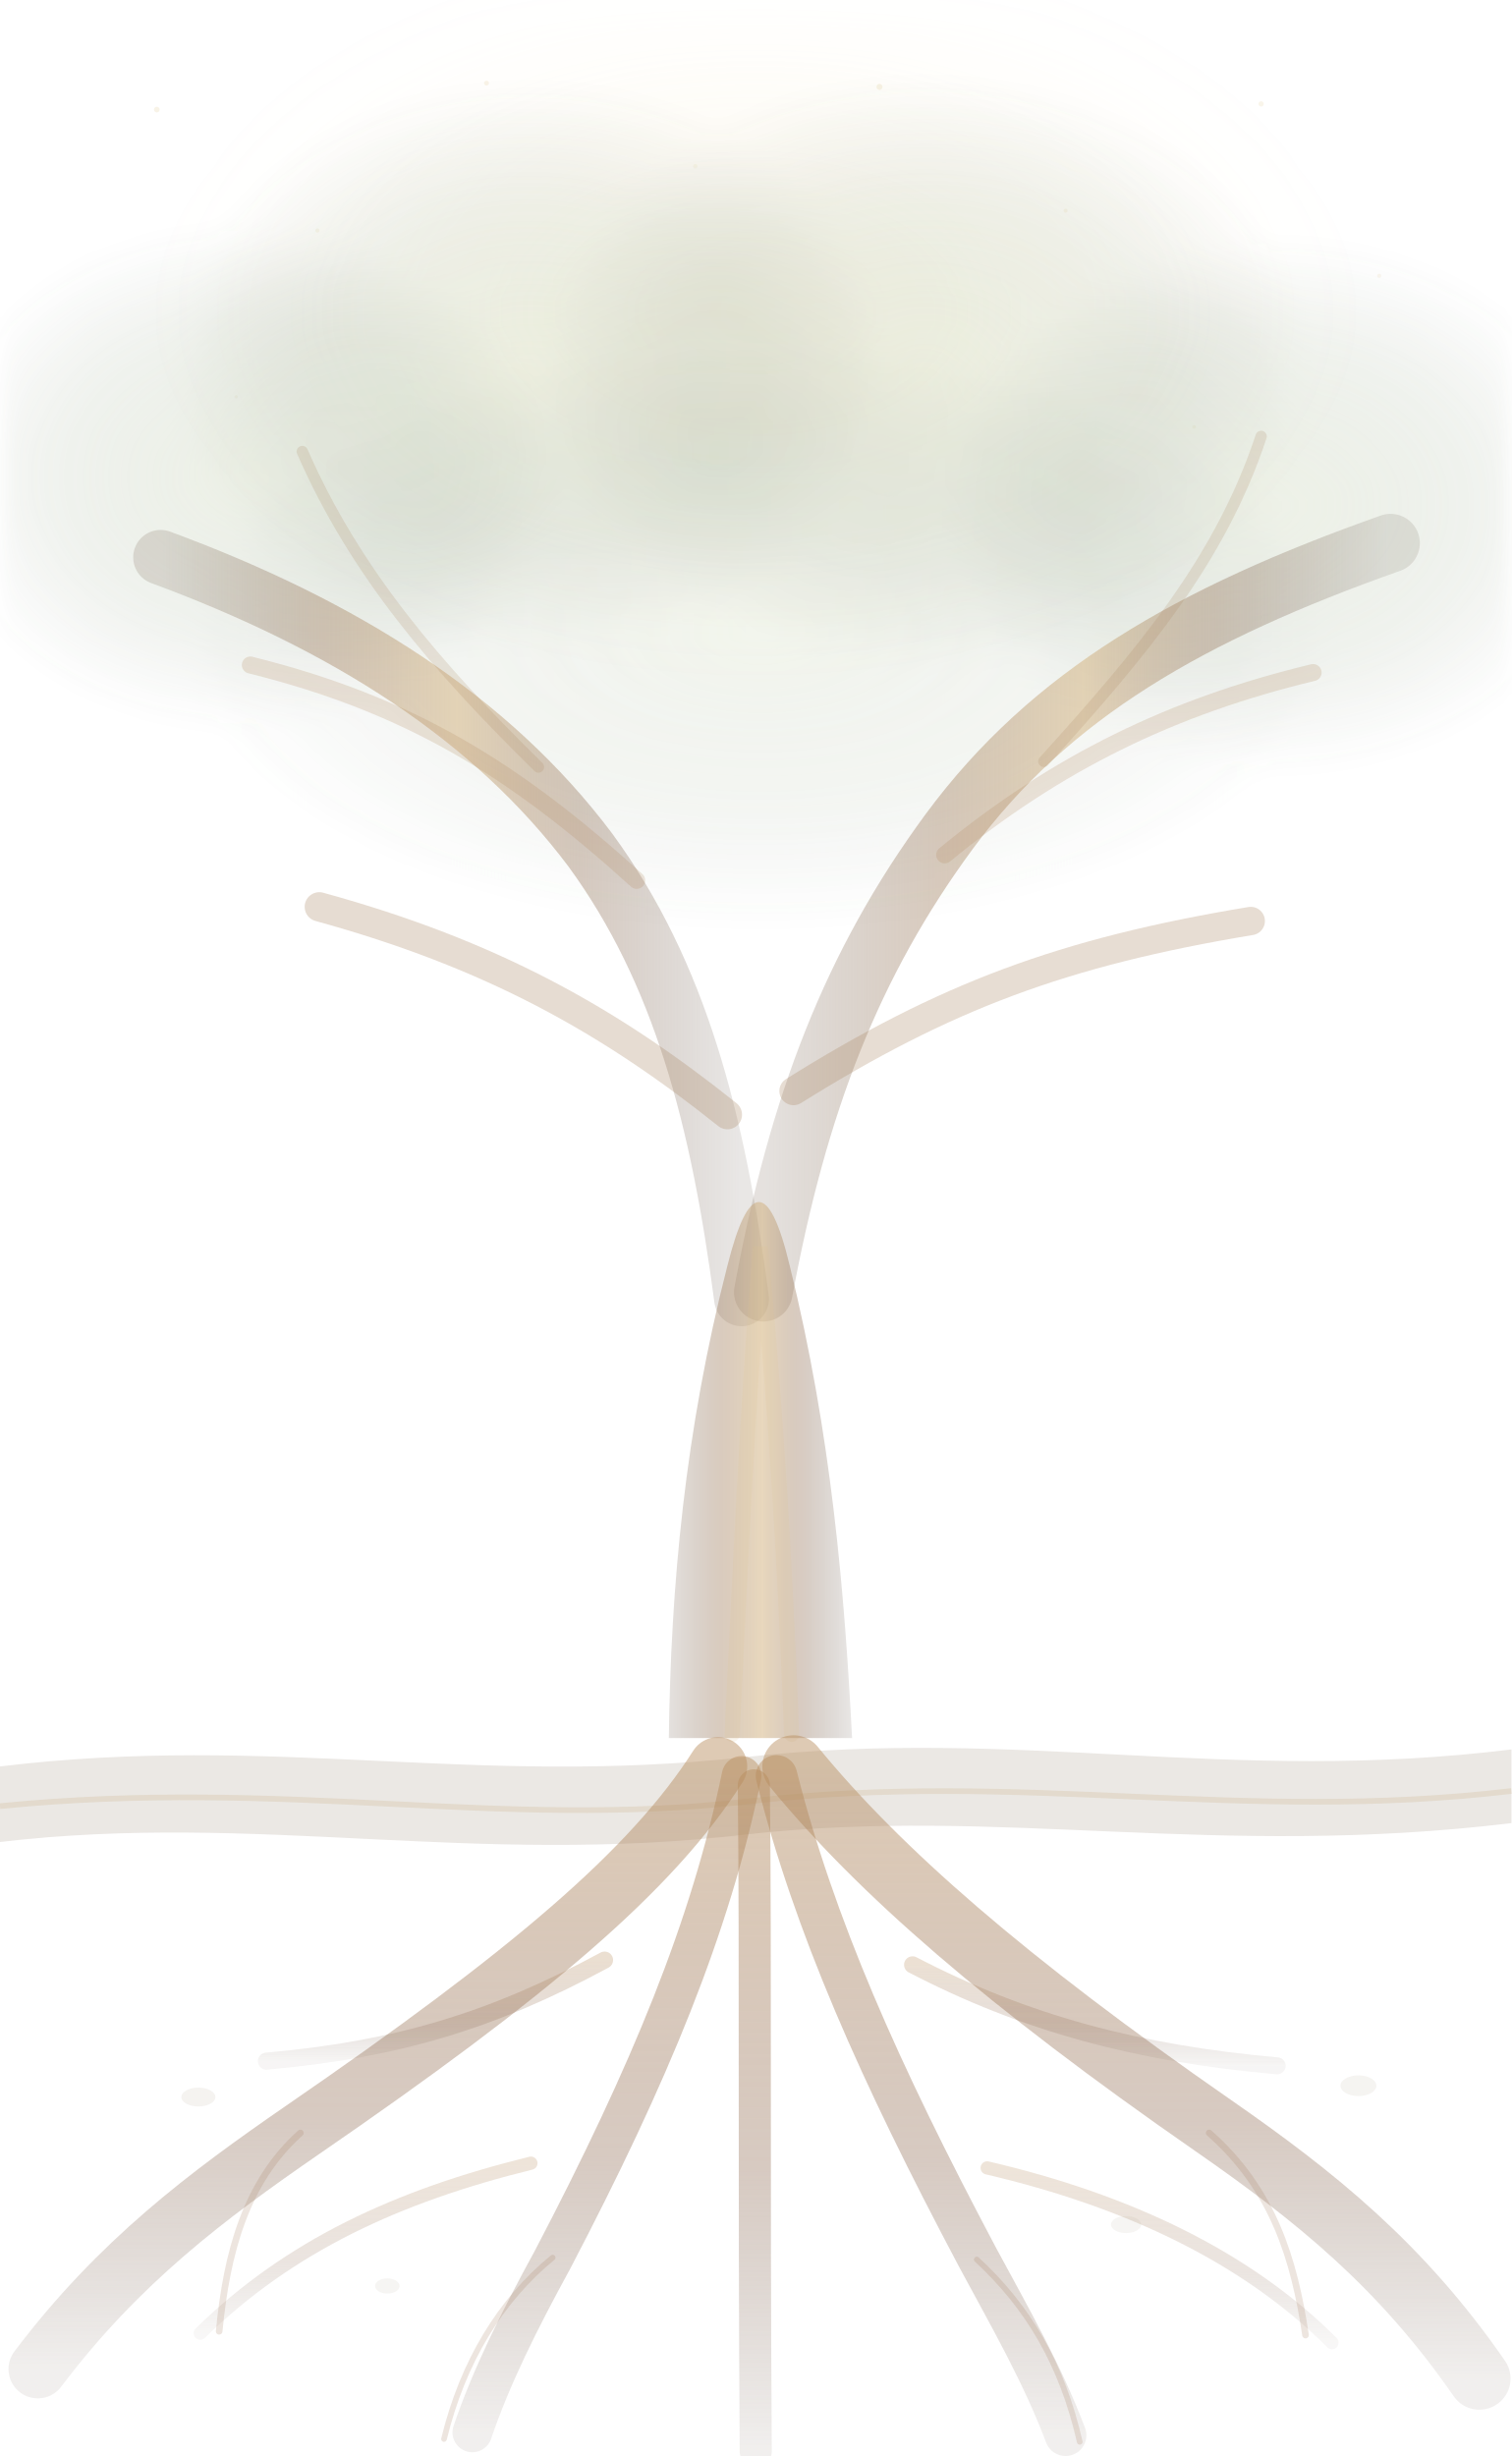
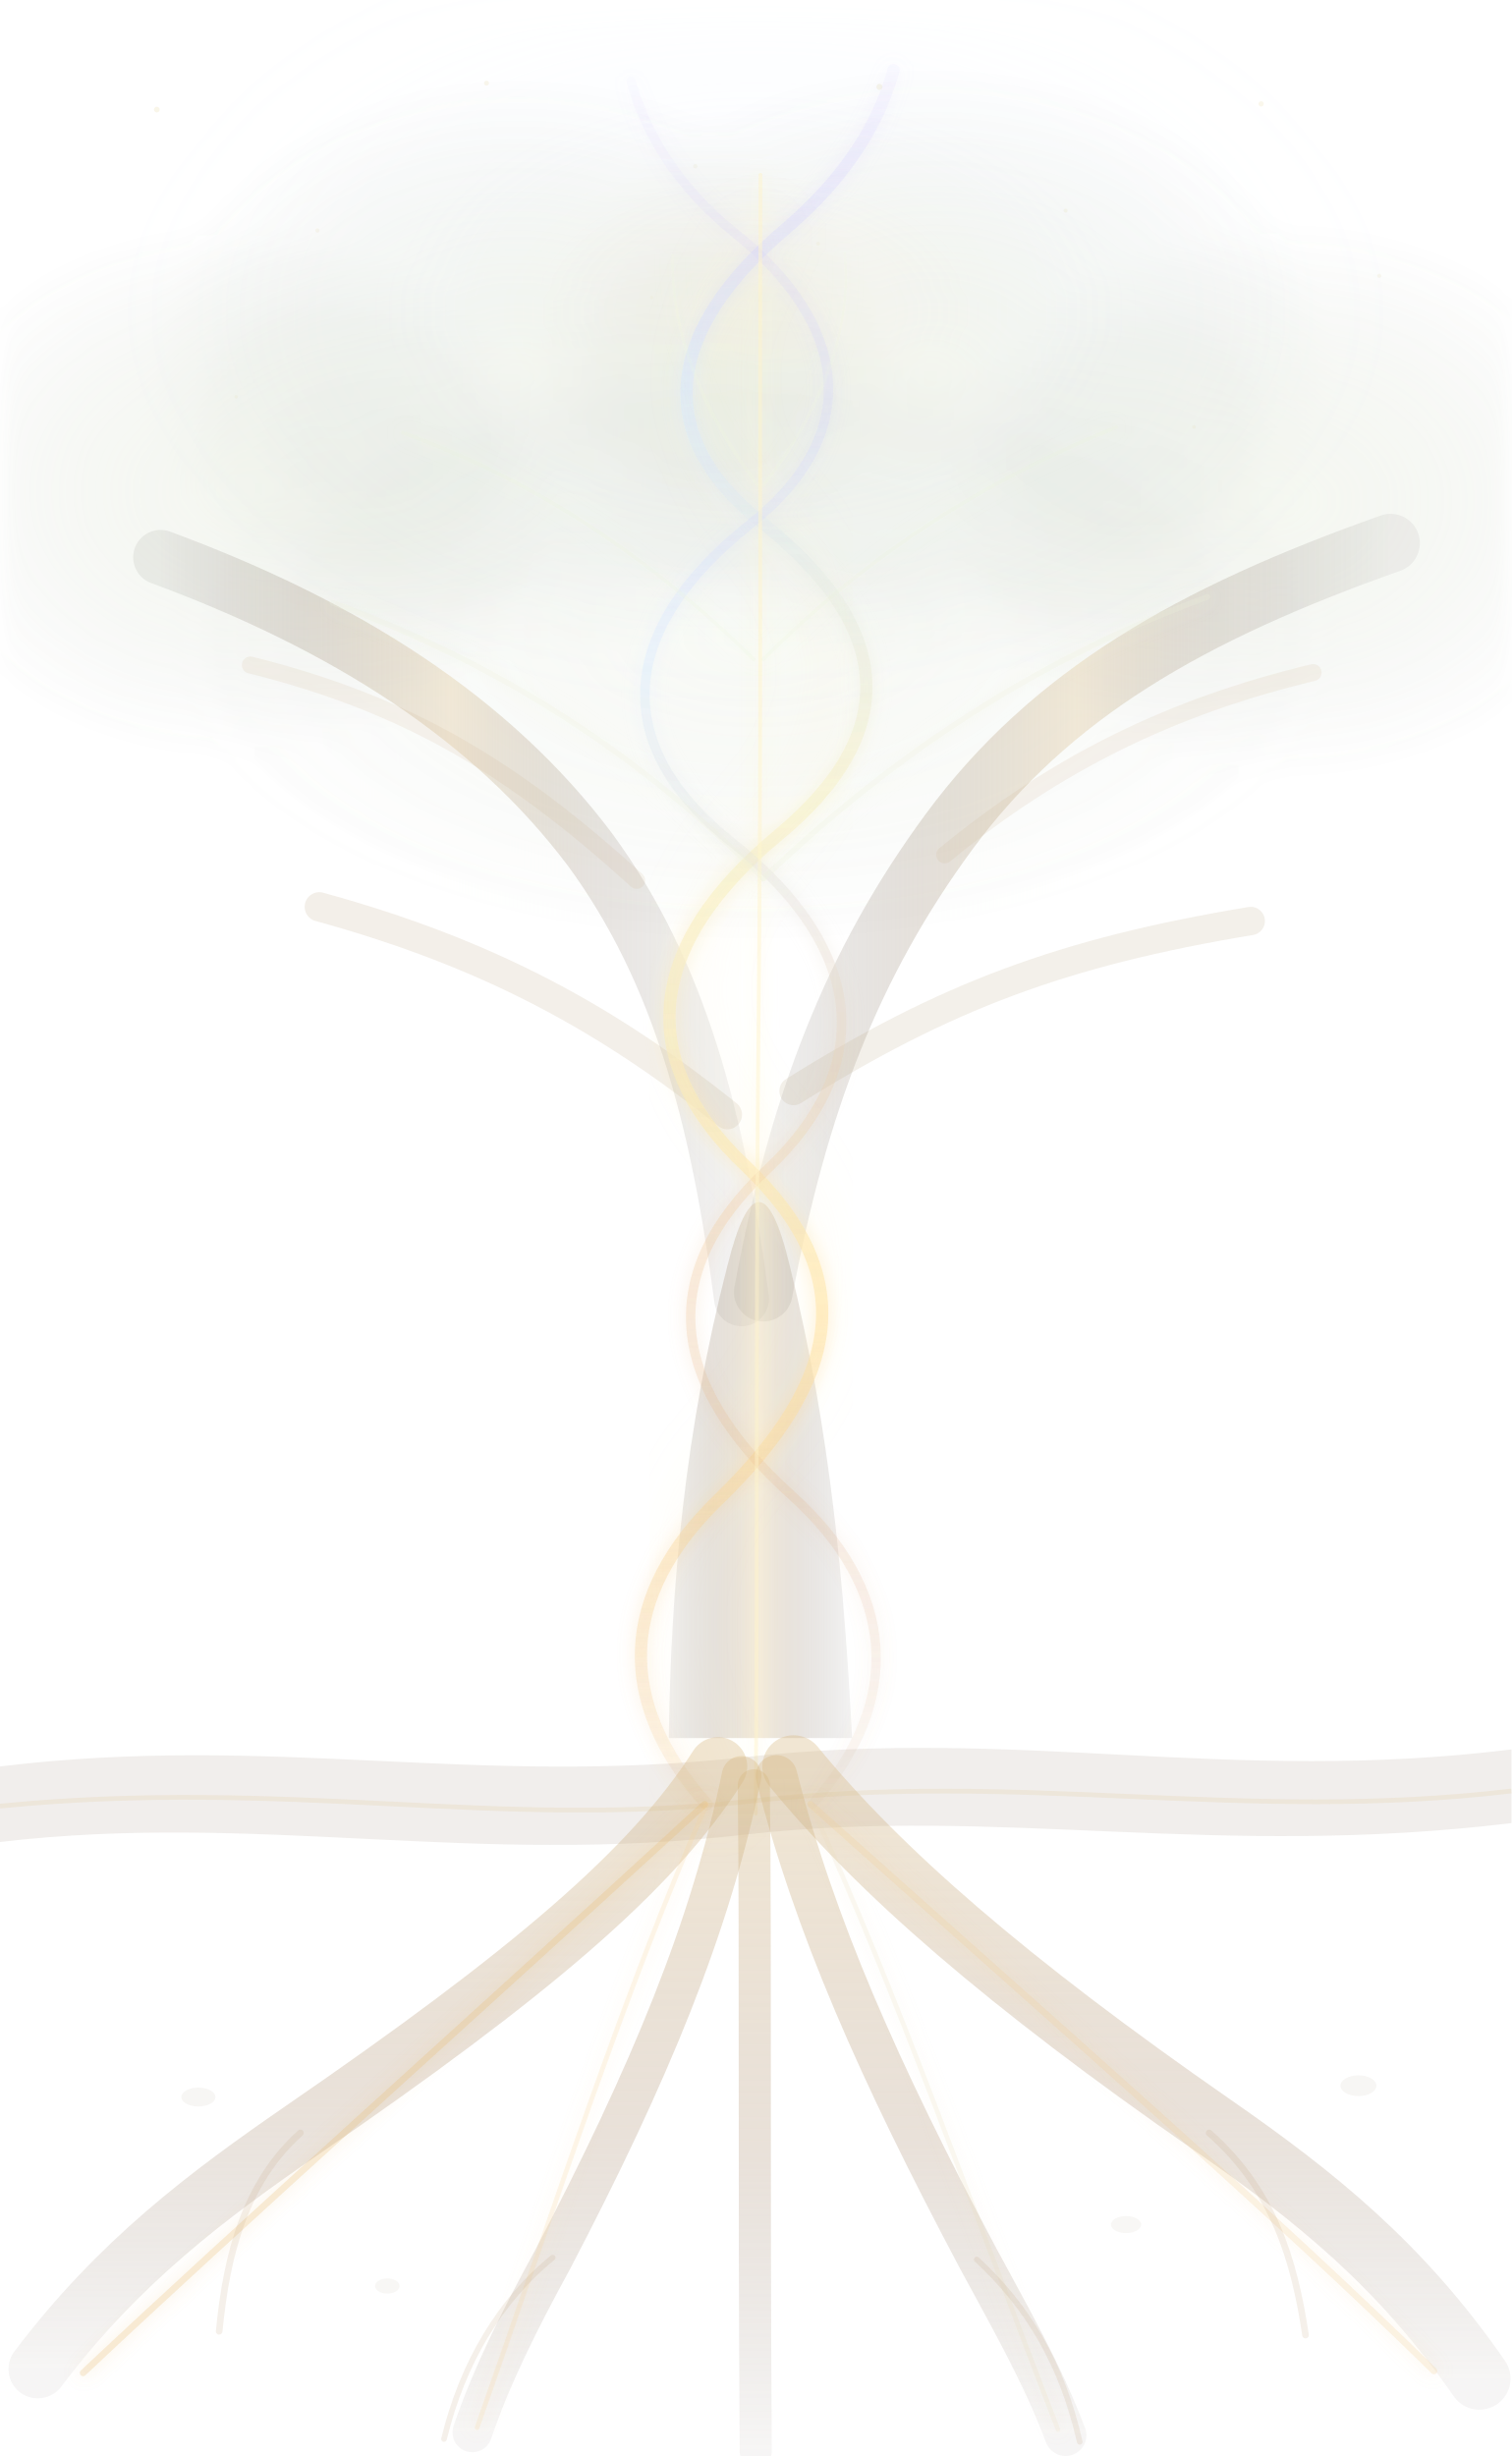
<svg xmlns="http://www.w3.org/2000/svg" viewBox="0 0 1600 2600" role="img" aria-labelledby="title desc">
  <defs>
    <linearGradient id="trunk" x1="0" y1="0" x2="1" y2="0">
-       <stop offset="0" stop-color="#5c4634" stop-opacity=".16" />
-       <stop offset=".28" stop-color="#9b7654" stop-opacity=".38" />
-       <stop offset=".51" stop-color="#d2b07b" stop-opacity=".5" />
-       <stop offset=".72" stop-color="#8a6548" stop-opacity=".34" />
-       <stop offset="1" stop-color="#4a392d" stop-opacity=".12" />
+       <stop offset="0" stop-color="#423a34" stop-opacity=".08" />
+       <stop offset=".24" stop-color="#8b765e" stop-opacity=".22" />
+       <stop offset=".50" stop-color="#dcc394" stop-opacity=".34" />
+       <stop offset=".74" stop-color="#806b56" stop-opacity=".18" />
+       <stop offset="1" stop-color="#3d3631" stop-opacity=".06" />
    </linearGradient>
    <linearGradient id="root" x1="0" y1="0" x2="0" y2="1">
-       <stop offset="0" stop-color="#b68b5c" stop-opacity=".46" />
-       <stop offset=".58" stop-color="#82593e" stop-opacity=".32" />
-       <stop offset="1" stop-color="#513828" stop-opacity=".08" />
+       <stop offset="0" stop-color="#d6b77f" stop-opacity=".34" />
+       <stop offset=".56" stop-color="#9b7754" stop-opacity=".22" />
+       <stop offset="1" stop-color="#594536" stop-opacity=".05" />
+     </linearGradient>
+     <linearGradient id="lightRise" x1="0" y1="1" x2="0" y2="0">
+       <stop offset="0" stop-color="#efb76c" stop-opacity=".12" />
+       <stop offset=".28" stop-color="#ffe4a8" stop-opacity=".72" />
+       <stop offset=".58" stop-color="#f7f2cf" stop-opacity=".86" />
+       <stop offset=".82" stop-color="#d8e7ff" stop-opacity=".66" />
+       <stop offset="1" stop-color="#cbbcff" stop-opacity=".08" />
+     </linearGradient>
+     <linearGradient id="lightTwin" x1="0" y1="1" x2="0" y2="0">
+       <stop offset="0" stop-color="#c98b5e" stop-opacity=".06" />
+       <stop offset=".34" stop-color="#f2c99a" stop-opacity=".48" />
+       <stop offset=".66" stop-color="#d7eaff" stop-opacity=".54" />
+       <stop offset="1" stop-color="#bfa7ff" stop-opacity=".05" />
    </linearGradient>
    <radialGradient id="leaf" cx=".5" cy=".5" r=".5">
-       <stop offset="0" stop-color="#b8c79c" stop-opacity=".24" />
-       <stop offset=".62" stop-color="#829775" stop-opacity=".12" />
-       <stop offset="1" stop-color="#657260" stop-opacity="0" />
+       <stop offset="0" stop-color="#cbd8b4" stop-opacity=".18" />
+       <stop offset=".58" stop-color="#9faf8c" stop-opacity=".08" />
+       <stop offset="1" stop-color="#6d7867" stop-opacity="0" />
    </radialGradient>
    <radialGradient id="halo" cx=".5" cy=".5" r=".5">
-       <stop offset="0" stop-color="#f2dfae" stop-opacity=".22" />
-       <stop offset="1" stop-color="#f2dfae" stop-opacity="0" />
+       <stop offset="0" stop-color="#fff0c8" stop-opacity=".22" />
+       <stop offset=".55" stop-color="#dce9ff" stop-opacity=".08" />
+       <stop offset="1" stop-color="#dce9ff" stop-opacity="0" />
    </radialGradient>
    <filter id="soft">
      <feGaussianBlur stdDeviation="12" />
    </filter>
    <filter id="softer">
      <feGaussianBlur stdDeviation="34" />
    </filter>
+     <filter id="glow">
+       <feGaussianBlur stdDeviation="9" result="blur" />
+       <feMerge>
+         <feMergeNode in="blur" />
+         <feMergeNode in="SourceGraphic" />
+       </feMerge>
+     </filter>
+     <filter id="wideGlow">
+       <feGaussianBlur stdDeviation="28" />
+     </filter>
  </defs>
-   <g fill="#f3ead4">
-     <circle cx="166" cy="116" r="3" opacity=".55" />
-     <circle cx="336" cy="244" r="2.2" opacity=".38" />
-     <circle cx="515" cy="88" r="2.6" opacity=".5" />
-     <circle cx="736" cy="176" r="2.3" opacity=".34" />
-     <circle cx="931" cy="92" r="3.2" opacity=".55" />
-     <circle cx="1128" cy="223" r="2.1" opacity=".42" />
-     <circle cx="1335" cy="110" r="2.8" opacity=".48" />
-     <circle cx="1460" cy="292" r="2.2" opacity=".36" />
-     <circle cx="250" cy="420" r="1.8" opacity=".3" />
-     <circle cx="1264" cy="452" r="1.9" opacity=".32" />
+   <g fill="#f5efd9">
+     <circle cx="166" cy="116" r="3" opacity=".58" />
+     <circle cx="336" cy="244" r="2.2" opacity=".40" />
+     <circle cx="515" cy="88" r="2.6" opacity=".52" />
+     <circle cx="736" cy="176" r="2.3" opacity=".36" />
+     <circle cx="931" cy="92" r="3.2" opacity=".58" />
+     <circle cx="1128" cy="223" r="2.1" opacity=".44" />
+     <circle cx="1335" cy="110" r="2.8" opacity=".50" />
+     <circle cx="1460" cy="292" r="2.2" opacity=".38" />
+     <circle cx="250" cy="420" r="1.8" opacity=".32" />
+     <circle cx="1264" cy="452" r="1.9" opacity=".34" />
+     <circle cx="690" cy="315" r="1.8" opacity=".26" />
+     <circle cx="866" cy="258" r="2" opacity=".32" />
  </g>
-   <ellipse cx="800" cy="330" rx="620" ry="360" fill="url(#halo)" filter="url(#softer)" />
+   <ellipse cx="800" cy="330" rx="650" ry="390" fill="url(#halo)" filter="url(#softer)" />
  <g fill="url(#leaf)" filter="url(#soft)">
-     <ellipse cx="260" cy="505" rx="330" ry="265" />
-     <ellipse cx="560" cy="390" rx="380" ry="300" />
-     <ellipse cx="980" cy="395" rx="405" ry="310" />
-     <ellipse cx="1350" cy="535" rx="350" ry="280" />
-     <ellipse cx="805" cy="670" rx="610" ry="310" opacity=".74" />
+     <ellipse cx="245" cy="520" rx="345" ry="278" />
+     <ellipse cx="548" cy="392" rx="392" ry="304" />
+     <ellipse cx="988" cy="392" rx="420" ry="315" />
+     <ellipse cx="1362" cy="530" rx="360" ry="290" />
+     <ellipse cx="800" cy="674" rx="625" ry="320" opacity=".68" />
  </g>
  <g fill="none" stroke-linecap="round" stroke-linejoin="round">
    <path d="M785 1375 C760 1185 720 1030 625 900 C520 760 365 662 170 590" stroke="url(#trunk)" stroke-width="58" />
    <path d="M808 1368 C845 1168 902 1020 1005 880 C1112 735 1260 650 1472 575" stroke="url(#trunk)" stroke-width="62" />
-     <path d="M770 1180 C645 1080 520 1010 338 960" stroke="#a7835d" stroke-opacity=".28" stroke-width="31" />
-     <path d="M840 1155 C1000 1055 1125 1008 1324 975" stroke="#a7835d" stroke-opacity=".27" stroke-width="30" />
-     <path d="M674 932 C545 815 434 746 265 704" stroke="#b18c62" stroke-opacity=".22" stroke-width="18" />
-     <path d="M1000 905 C1118 808 1240 748 1390 712" stroke="#b18c62" stroke-opacity=".22" stroke-width="18" />
-     <path d="M570 812 C462 706 376 606 320 478" stroke="#a9825b" stroke-opacity=".18" stroke-width="12" />
-     <path d="M1105 806 C1210 690 1292 592 1335 462" stroke="#a9825b" stroke-opacity=".18" stroke-width="12" />
+     <path d="M770 1180 C645 1080 520 1010 338 960" stroke="#b39972" stroke-opacity=".16" stroke-width="31" />
+     <path d="M840 1155 C1000 1055 1125 1008 1324 975" stroke="#b39972" stroke-opacity=".15" stroke-width="30" />
+     <path d="M674 932 C545 815 434 746 265 704" stroke="#c3a47b" stroke-opacity=".12" stroke-width="18" />
+     <path d="M1000 905 C1118 808 1240 748 1390 712" stroke="#c3a47b" stroke-opacity=".12" stroke-width="18" />
  </g>
  <path d="M708 1840 C710 1680 725 1515 770 1340 C792 1252 814 1248 836 1340 C880 1518 894 1685 902 1840 Z" fill="url(#trunk)" />
-   <path d="M775 1836 C785 1630 792 1480 805 1320 C820 1480 830 1630 838 1836" fill="none" stroke="#e0c28d" stroke-opacity=".15" stroke-width="16" stroke-linecap="round" />
-   <path d="M0 1870 C290 1835 500 1892 790 1860 C1080 1828 1300 1889 1600 1852 L1600 1930 C1285 1968 1060 1912 790 1942 C500 1976 272 1918 0 1950 Z" fill="#6f563d" opacity=".14" />
-   <path d="M0 1912 C305 1882 525 1937 792 1907 C1086 1874 1312 1930 1600 1896" fill="none" stroke="#c09b68" stroke-opacity=".18" stroke-width="6" />
+   <g fill="none" stroke-linecap="round" filter="url(#glow)">
+     <path d="M748 1910              C650 1800 657 1688 760 1588              C892 1460 910 1350 790 1235              C670 1122 684 1000 824 884              C954 776 948 665 805 552              C690 460 704 350 832 242              C895 188 930 132 946 74" stroke="url(#lightRise)" stroke-width="13" opacity=".78" />
+     <path d="M860 1910              C958 1800 948 1682 838 1583              C706 1464 695 1348 812 1238              C930 1127 914 1002 775 892              C646 790 652 668 794 555              C914 460 900 344 777 246              C718 198 684 143 668 86" stroke="url(#lightTwin)" stroke-width="10" opacity=".62" />
+     <path d="M800 1920 C802 1650 800 1370 803 1080 C806 795 804 510 805 185" stroke="#fff3ca" stroke-width="4" stroke-opacity=".46" />
+   </g>
+   <g fill="none" stroke-linecap="round" filter="url(#wideGlow)">
+     <path d="M760 1900 C680 1760 688 1635 785 1530 C888 1418 890 1305 800 1205 C706 1100 710 985 812 875 C910 768 910 650 804 535 C734 458 735 350 804 250" stroke="#f8e9b5" stroke-width="44" stroke-opacity=".10" />
+   </g>
+   <g fill="none" stroke="#edf4dc" stroke-linecap="round" filter="url(#glow)">
+     <path d="M808 930 C690 812 548 710 352 638" stroke-width="6" stroke-opacity=".24" />
+     <path d="M808 930 C930 814 1078 705 1278 632" stroke-width="6" stroke-opacity=".24" />
+     <path d="M798 698 C690 592 570 510 426 458" stroke-width="4" stroke-opacity=".18" />
+     <path d="M808 698 C920 586 1040 510 1182 452" stroke-width="4" stroke-opacity=".18" />
+     <path d="M802 514 C740 430 710 348 712 270" stroke-width="3" stroke-opacity=".16" />
+     <path d="M808 514 C872 430 902 348 894 268" stroke-width="3" stroke-opacity=".16" />
+   </g>
+   <path d="M0 1870 C290 1835 500 1892 790 1860 C1080 1828 1300 1889 1600 1852 L1600 1930 C1285 1968 1060 1912 790 1942 C500 1976 272 1918 0 1950 Z" fill="#6f563d" opacity=".10" />
+   <path d="M0 1912 C305 1882 525 1937 792 1907 C1086 1874 1312 1930 1600 1896" fill="none" stroke="#d4b879" stroke-opacity=".16" stroke-width="5" />
  <g fill="none" stroke="url(#root)" stroke-linecap="round">
    <path d="M760 1870 C690 1980 560 2090 320 2255 C220 2324 126 2394 40 2508" stroke-width="62" />
    <path d="M840 1870 C930 1980 1065 2098 1284 2250 C1392 2325 1483 2398 1566 2518" stroke-width="66" />
    <path d="M785 1880 C752 2040 688 2195 585 2392 C550 2456 520 2516 500 2575" stroke-width="42" />
    <path d="M822 1880 C862 2038 930 2192 1035 2390 C1070 2455 1103 2512 1128 2578" stroke-width="44" />
    <path d="M798 1890 C800 2080 798 2300 800 2595" stroke-width="34" />
-     <path d="M640 2075 C520 2140 418 2170 282 2182" stroke-width="18" opacity=".62" />
-     <path d="M966 2080 C1085 2142 1205 2174 1352 2187" stroke-width="18" opacity=".58" />
-     <path d="M562 2290 C420 2325 306 2378 212 2470" stroke-width="14" opacity=".5" />
-     <path d="M1045 2295 C1195 2330 1320 2390 1410 2480" stroke-width="14" opacity=".5" />
+   </g>
+   <g fill="none" stroke-linecap="round" filter="url(#glow)">
+     <path d="M88 2512 C260 2350 474 2160 746 1910" stroke="#e7b96f" stroke-width="7" stroke-opacity=".24" />
+     <path d="M1518 2510 C1350 2345 1132 2155 858 1910" stroke="#f0cf91" stroke-width="7" stroke-opacity=".22" />
+     <path d="M505 2570 C588 2335 660 2110 748 1910" stroke="#f5d498" stroke-width="5" stroke-opacity=".20" />
+     <path d="M1120 2572 C1028 2335 950 2110 858 1910" stroke="#e9d9b8" stroke-width="5" stroke-opacity=".18" />
  </g>
  <g fill="#a79882">
-     <ellipse cx="210" cy="2220" rx="18" ry="10" opacity=".12" />
-     <ellipse cx="410" cy="2420" rx="13" ry="8" opacity=".1" />
-     <ellipse cx="1192" cy="2355" rx="16" ry="9" opacity=".1" />
-     <ellipse cx="1438" cy="2208" rx="19" ry="11" opacity=".11" />
+     <ellipse cx="210" cy="2220" rx="18" ry="10" opacity=".09" />
+     <ellipse cx="410" cy="2420" rx="13" ry="8" opacity=".08" />
+     <ellipse cx="1192" cy="2355" rx="16" ry="9" opacity=".08" />
+     <ellipse cx="1438" cy="2208" rx="19" ry="11" opacity=".09" />
  </g>
-   <g fill="none" stroke="#9e744e" stroke-opacity=".18" stroke-linecap="round">
+   <g fill="none" stroke="#b28a5e" stroke-opacity=".13" stroke-linecap="round">
    <path d="M318 2258 C260 2310 240 2385 232 2468" stroke-width="7" />
    <path d="M1280 2258 C1348 2318 1370 2392 1382 2472" stroke-width="7" />
    <path d="M585 2390 C530 2435 490 2500 470 2582" stroke-width="6" />
    <path d="M1034 2392 C1088 2442 1124 2502 1143 2585" stroke-width="6" />
  </g>
</svg>
